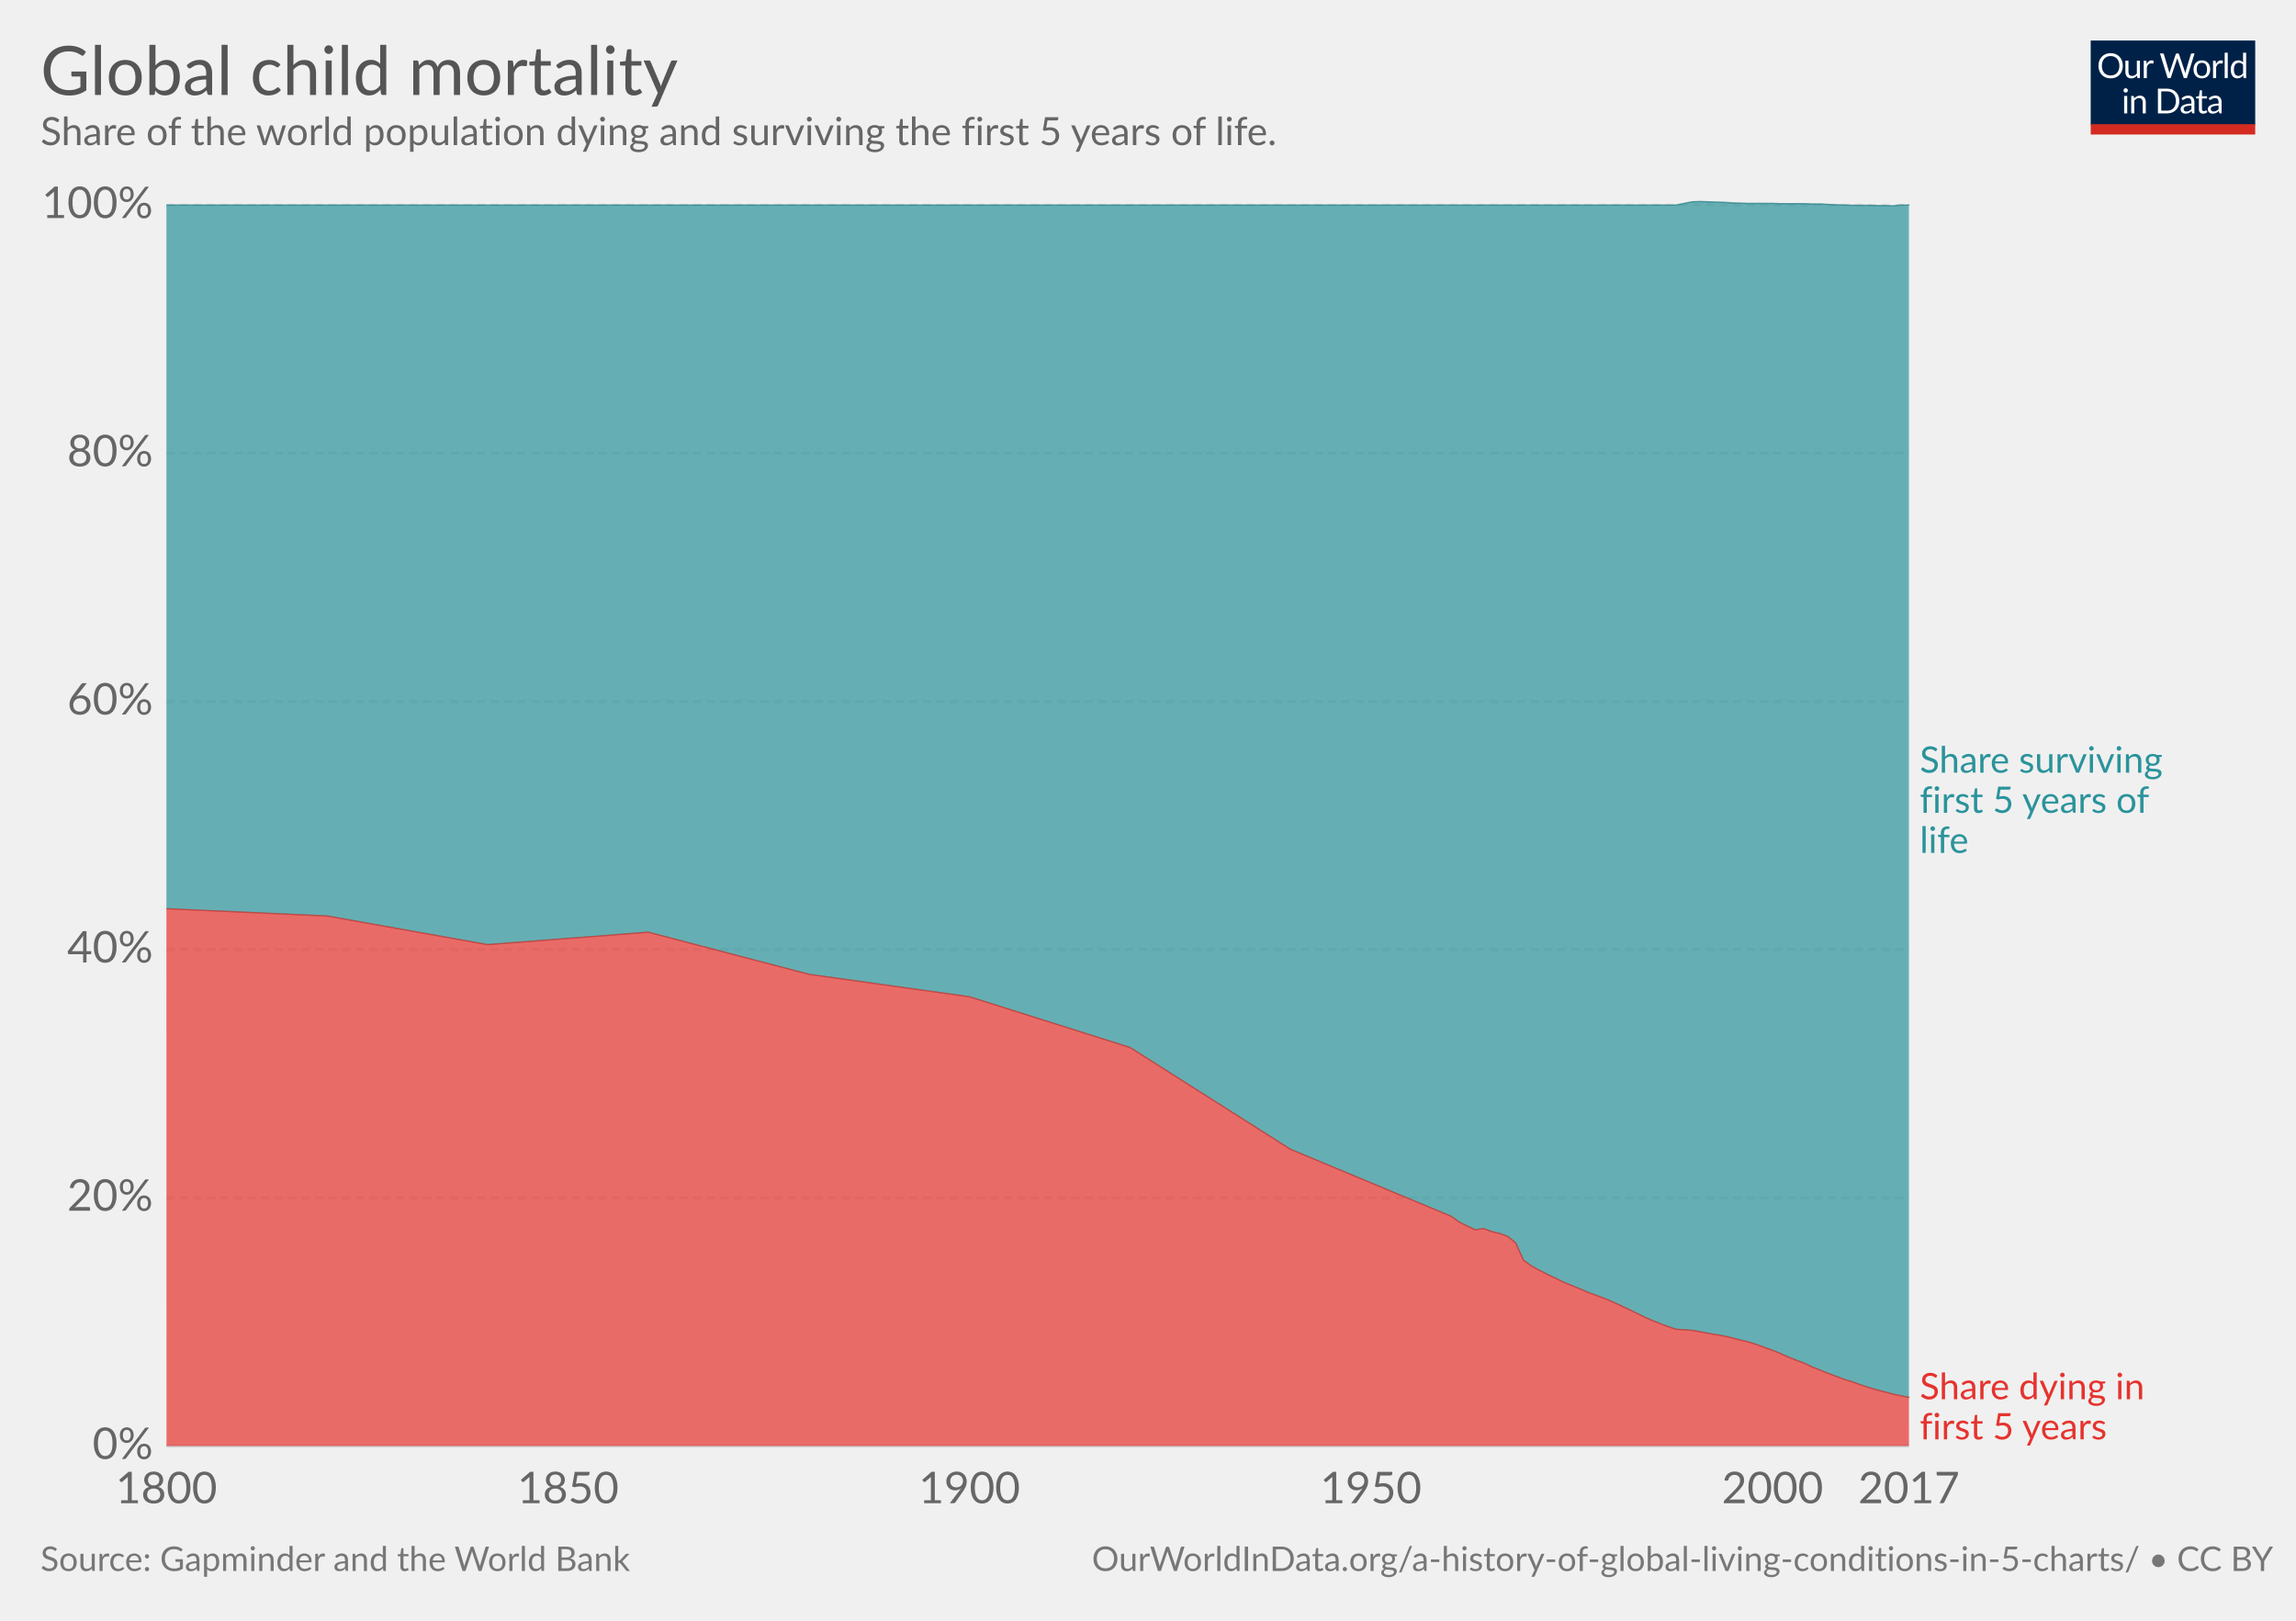
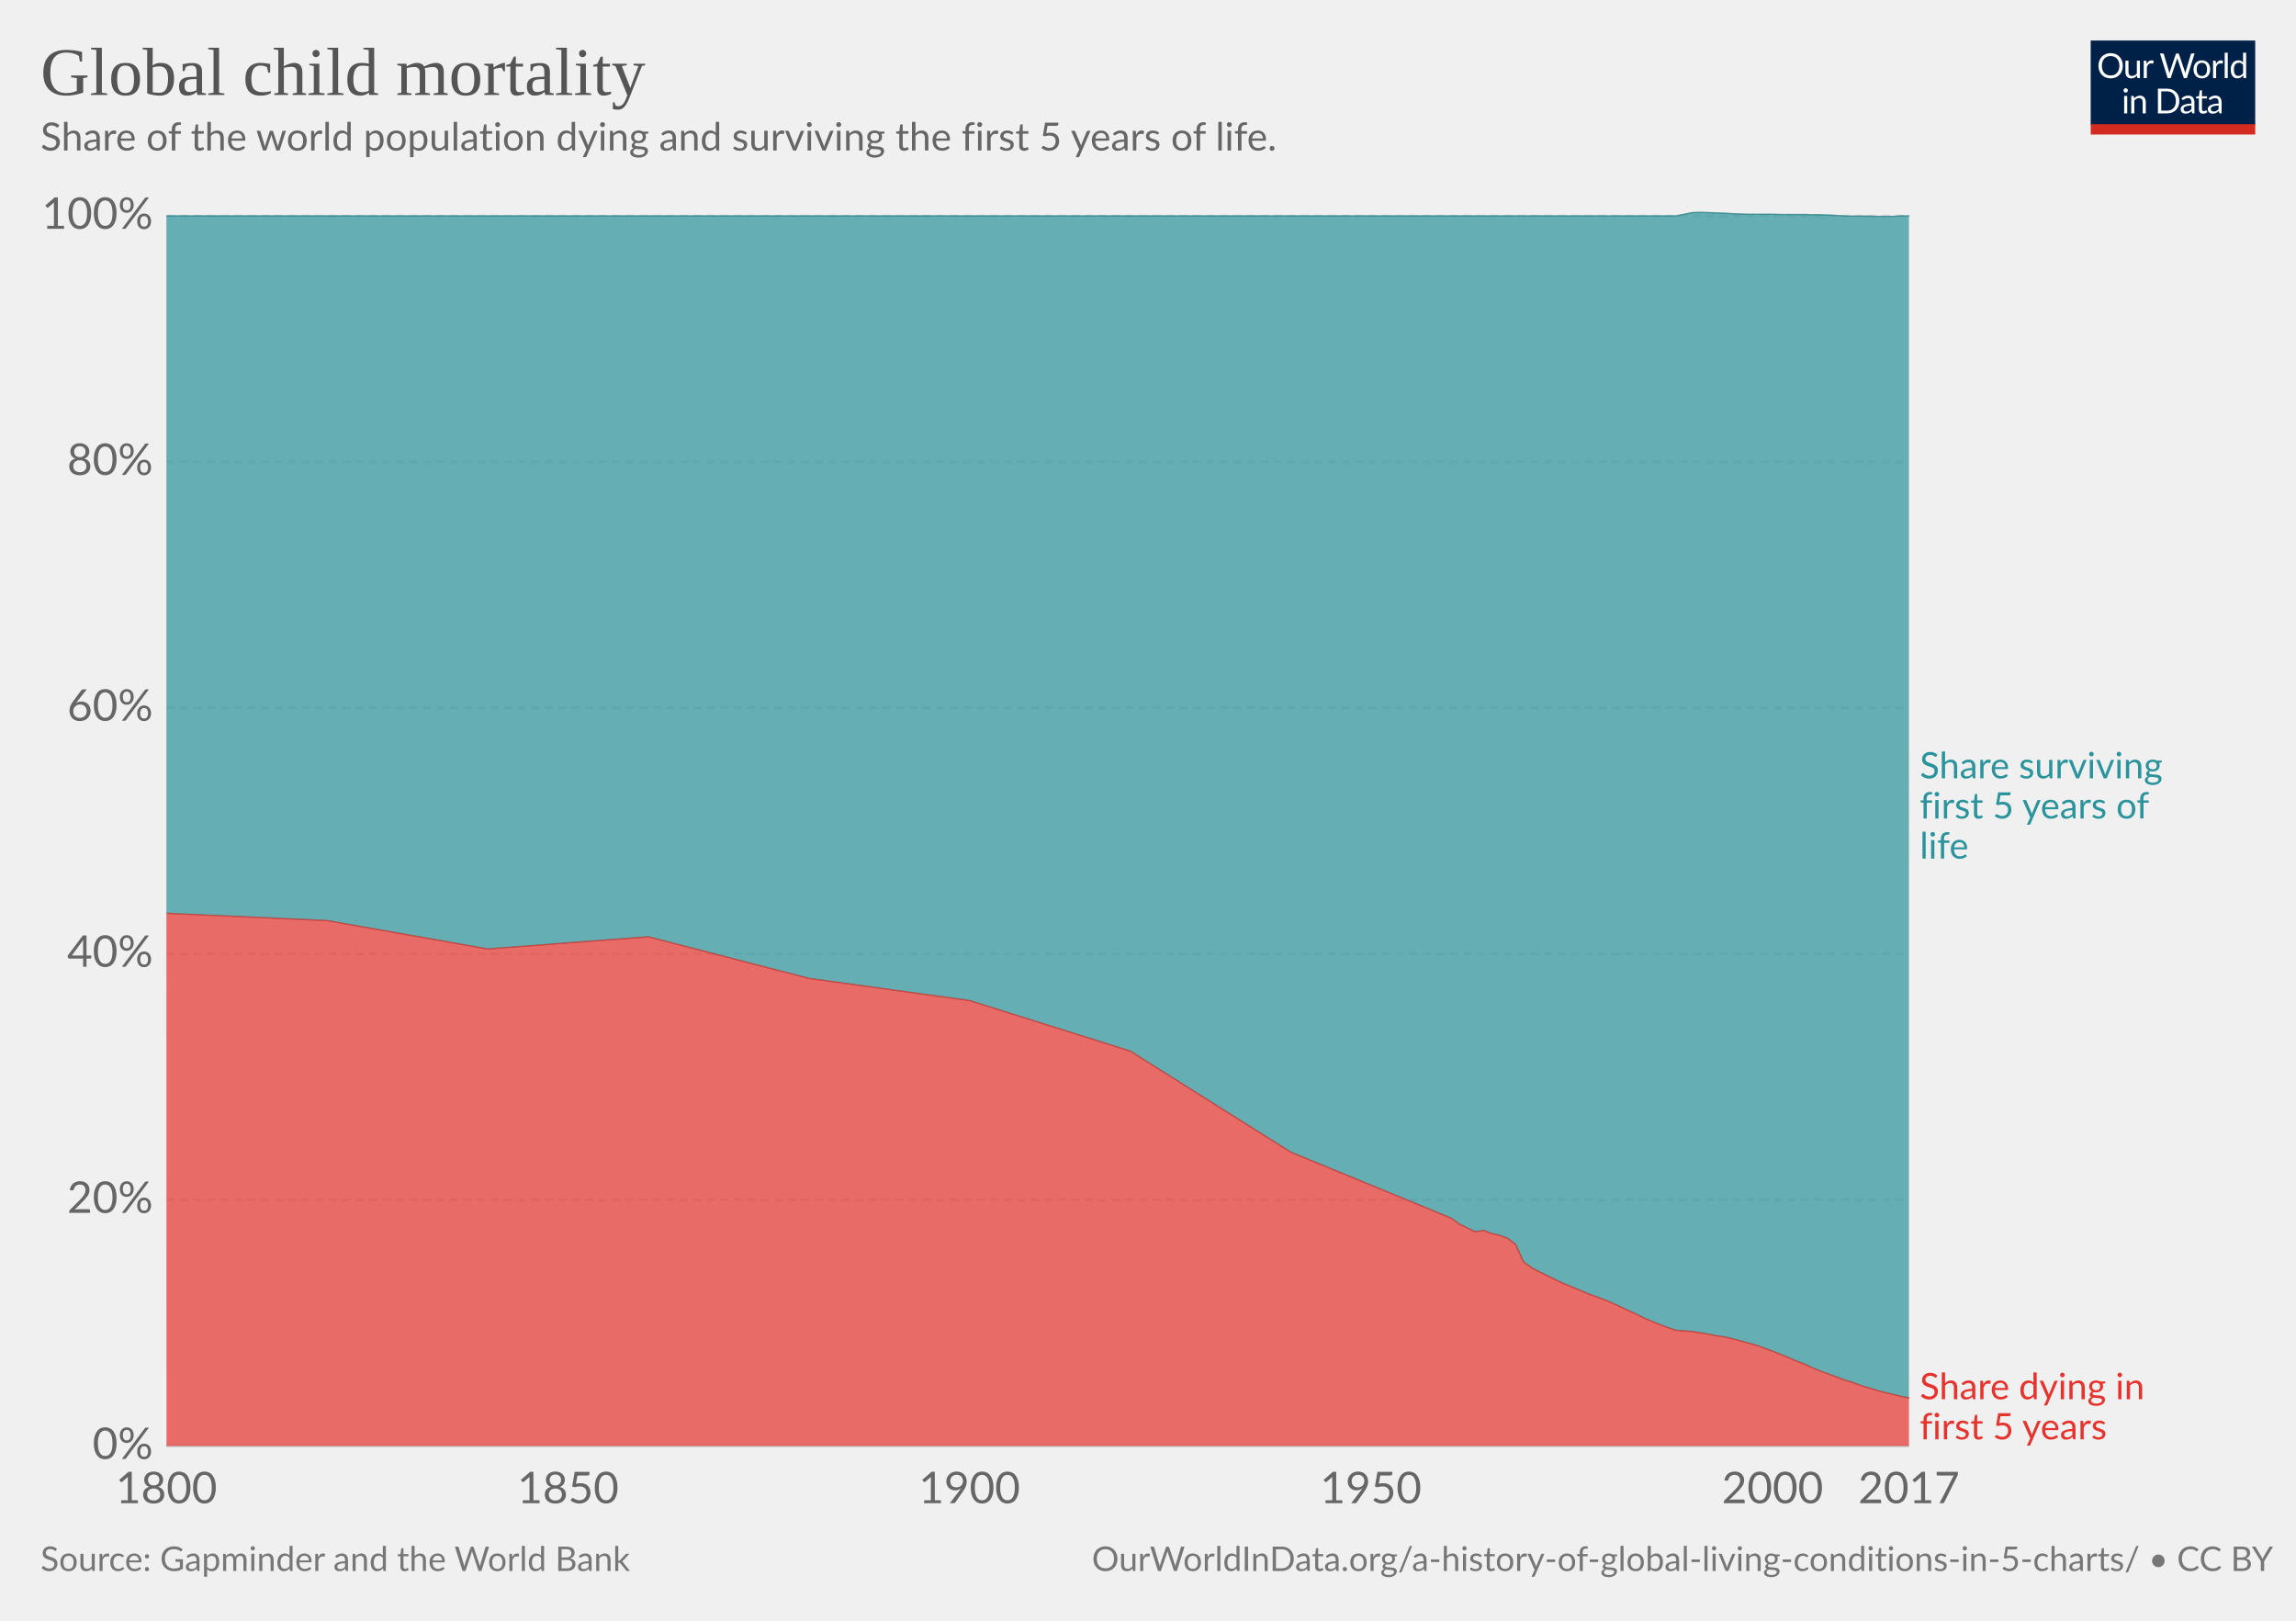
<svg xmlns="http://www.w3.org/2000/svg" version="1.1" style="font-family:Lato, 'Helvetica Neue', Helvetica, Arial, sans-serif;font-size:18px;background-color:white;text-rendering:optimizeLegibility;-webkit-font-smoothing:antialiased" width="850" height="600">
  <g class="HeaderView">
    <g transform="translate(774, 15) scale(0.29)">
      <svg width="210" height="120" viewBox="0 0 210 120" fill="none">
        <g clip-path="url(#clip0)">
          <path d="M0 0H210V107.89H0V0Z" fill="#002147" />
          <path d="M40.979 32.248C40.979 34.609 40.605 36.78 39.857 38.76C39.109 40.725 38.053 42.419 36.689 43.842C35.325 45.265 33.682 46.372 31.761 47.164C29.854 47.941 27.742 48.33 25.425 48.33C23.107 48.33 20.995 47.941 19.089 47.164C17.182 46.372 15.547 45.265 14.183 43.842C12.819 42.419 11.763 40.725 11.015 38.76C10.267 36.78 9.893 34.609 9.893 32.248C9.893 29.887 10.267 27.723 11.015 25.758C11.763 23.778 12.819 22.077 14.183 20.654C15.547 19.217 17.182 18.102 19.089 17.31C20.995 16.518 23.107 16.122 25.425 16.122C27.742 16.122 29.854 16.518 31.761 17.31C33.682 18.102 35.325 19.217 36.689 20.654C38.053 22.077 39.109 23.778 39.857 25.758C40.605 27.723 40.979 29.887 40.979 32.248ZM36.601 32.248C36.601 30.312 36.337 28.574 35.809 27.034C35.281 25.494 34.533 24.196 33.565 23.14C32.597 22.069 31.423 21.248 30.045 20.676C28.666 20.104 27.126 19.818 25.425 19.818C23.738 19.818 22.205 20.104 20.827 20.676C19.448 21.248 18.267 22.069 17.285 23.14C16.317 24.196 15.569 25.494 15.041 27.034C14.513 28.574 14.249 30.312 14.249 32.248C14.249 34.184 14.513 35.922 15.041 37.462C15.569 38.987 16.317 40.285 17.285 41.356C18.267 42.412 19.448 43.226 20.827 43.798C22.205 44.355 23.738 44.634 25.425 44.634C27.126 44.634 28.666 44.355 30.045 43.798C31.423 43.226 32.597 42.412 33.565 41.356C34.533 40.285 35.281 38.987 35.809 37.462C36.337 35.922 36.601 34.184 36.601 32.248ZM62.823 25.714V48H60.491C59.934 48 59.582 47.729 59.435 47.186L59.127 44.788C58.159 45.859 57.074 46.724 55.871 47.384C54.669 48.029 53.29 48.352 51.735 48.352C50.518 48.352 49.44 48.154 48.501 47.758C47.577 47.347 46.8 46.775 46.169 46.042C45.539 45.309 45.062 44.421 44.739 43.38C44.431 42.339 44.277 41.187 44.277 39.926V25.714H48.193V39.926C48.193 41.613 48.575 42.918 49.337 43.842C50.115 44.766 51.295 45.228 52.879 45.228C54.038 45.228 55.116 44.957 56.113 44.414C57.125 43.857 58.057 43.094 58.907 42.126V25.714H62.823ZM71.43 30.18C72.135 28.655 73 27.467 74.027 26.616C75.053 25.751 76.307 25.318 77.789 25.318C78.258 25.318 78.705 25.369 79.131 25.472C79.571 25.575 79.959 25.736 80.297 25.956L80.011 28.882C79.923 29.249 79.703 29.432 79.351 29.432C79.145 29.432 78.845 29.388 78.449 29.3C78.053 29.212 77.605 29.168 77.107 29.168C76.403 29.168 75.772 29.271 75.215 29.476C74.672 29.681 74.181 29.989 73.741 30.4C73.315 30.796 72.927 31.295 72.575 31.896C72.237 32.483 71.929 33.157 71.651 33.92V48H67.713V25.714H69.957C70.382 25.714 70.675 25.795 70.837 25.956C70.998 26.117 71.108 26.396 71.167 26.792L71.43 30.18ZM132.589 16.474L122.755 48H118.927L110.941 23.954C110.867 23.719 110.794 23.47 110.721 23.206C110.662 22.942 110.596 22.663 110.523 22.37C110.449 22.663 110.376 22.942 110.303 23.206C110.23 23.47 110.156 23.719 110.083 23.954L102.053 48H98.225L88.391 16.474H91.933C92.314 16.474 92.629 16.569 92.879 16.76C93.143 16.951 93.311 17.193 93.385 17.486L99.897 39.398C99.999 39.794 100.095 40.219 100.183 40.674C100.285 41.129 100.381 41.613 100.469 42.126C100.571 41.613 100.674 41.129 100.777 40.674C100.894 40.205 101.019 39.779 101.151 39.398L108.565 17.486C108.653 17.237 108.821 17.009 109.071 16.804C109.335 16.584 109.65 16.474 110.017 16.474H111.249C111.63 16.474 111.938 16.569 112.173 16.76C112.407 16.951 112.583 17.193 112.701 17.486L120.093 39.398C120.225 39.779 120.342 40.19 120.445 40.63C120.562 41.07 120.672 41.532 120.775 42.016C120.848 41.532 120.929 41.07 121.017 40.63C121.105 40.19 121.2 39.779 121.303 39.398L127.837 17.486C127.91 17.222 128.072 16.987 128.321 16.782C128.585 16.577 128.9 16.474 129.267 16.474H132.589ZM141.94 25.362C143.568 25.362 145.034 25.633 146.34 26.176C147.645 26.719 148.76 27.489 149.684 28.486C150.608 29.483 151.312 30.693 151.796 32.116C152.294 33.524 152.544 35.101 152.544 36.846C152.544 38.606 152.294 40.19 151.796 41.598C151.312 43.006 150.608 44.209 149.684 45.206C148.76 46.203 147.645 46.973 146.34 47.516C145.034 48.044 143.568 48.308 141.94 48.308C140.297 48.308 138.816 48.044 137.496 47.516C136.19 46.973 135.076 46.203 134.152 45.206C133.228 44.209 132.516 43.006 132.018 41.598C131.534 40.19 131.292 38.606 131.292 36.846C131.292 35.101 131.534 33.524 132.018 32.116C132.516 30.693 133.228 29.483 134.152 28.486C135.076 27.489 136.19 26.719 137.496 26.176C138.816 25.633 140.297 25.362 141.94 25.362ZM141.94 45.25C144.14 45.25 145.782 44.517 146.868 43.05C147.953 41.569 148.496 39.508 148.496 36.868C148.496 34.213 147.953 32.145 146.868 30.664C145.782 29.183 144.14 28.442 141.94 28.442C140.825 28.442 139.85 28.633 139.014 29.014C138.192 29.395 137.503 29.945 136.946 30.664C136.403 31.383 135.992 32.27 135.714 33.326C135.45 34.367 135.318 35.548 135.318 36.868C135.318 39.508 135.86 41.569 136.946 43.05C138.046 44.517 139.71 45.25 141.94 45.25ZM159.908 30.18C160.612 28.655 161.478 27.467 162.504 26.616C163.531 25.751 164.785 25.318 166.266 25.318C166.736 25.318 167.183 25.369 167.608 25.472C168.048 25.575 168.437 25.736 168.774 25.956L168.488 28.882C168.4 29.249 168.18 29.432 167.828 29.432C167.623 29.432 167.322 29.388 166.926 29.3C166.53 29.212 166.083 29.168 165.584 29.168C164.88 29.168 164.25 29.271 163.692 29.476C163.15 29.681 162.658 29.989 162.218 30.4C161.793 30.796 161.404 31.295 161.052 31.896C160.715 32.483 160.407 33.157 160.128 33.92V48H156.19V25.714H158.434C158.86 25.714 159.153 25.795 159.314 25.956C159.476 26.117 159.586 26.396 159.644 26.792L159.908 30.18ZM174.946 15.594V48H171.03V15.594H174.946ZM194.496 31.016C193.763 30.033 192.971 29.351 192.12 28.97C191.269 28.574 190.316 28.376 189.26 28.376C187.192 28.376 185.601 29.117 184.486 30.598C183.371 32.079 182.814 34.191 182.814 36.934C182.814 38.386 182.939 39.633 183.188 40.674C183.437 41.701 183.804 42.551 184.288 43.226C184.772 43.886 185.366 44.37 186.07 44.678C186.774 44.986 187.573 45.14 188.468 45.14C189.759 45.14 190.881 44.847 191.834 44.26C192.802 43.673 193.689 42.845 194.496 41.774V31.016ZM198.412 15.594V48H196.08C195.523 48 195.171 47.729 195.024 47.186L194.672 44.48C193.719 45.624 192.633 46.548 191.416 47.252C190.199 47.956 188.791 48.308 187.192 48.308C185.916 48.308 184.757 48.066 183.716 47.582C182.675 47.083 181.787 46.357 181.054 45.404C180.321 44.451 179.756 43.263 179.36 41.84C178.964 40.417 178.766 38.782 178.766 36.934C178.766 35.291 178.986 33.766 179.426 32.358C179.866 30.935 180.497 29.703 181.318 28.662C182.139 27.621 183.144 26.807 184.332 26.22C185.535 25.619 186.884 25.318 188.38 25.318C189.744 25.318 190.91 25.553 191.878 26.022C192.861 26.477 193.733 27.115 194.496 27.936V15.594H198.412ZM46.614 70.714V93H42.698V70.714H46.614ZM47.45 63.718C47.45 64.099 47.369 64.459 47.208 64.796C47.061 65.119 46.856 65.412 46.592 65.676C46.343 65.925 46.042 66.123 45.69 66.27C45.352 66.417 44.993 66.49 44.612 66.49C44.23 66.49 43.871 66.417 43.534 66.27C43.211 66.123 42.925 65.925 42.676 65.676C42.426 65.412 42.228 65.119 42.082 64.796C41.935 64.459 41.862 64.099 41.862 63.718C41.862 63.337 41.935 62.977 42.082 62.64C42.228 62.288 42.426 61.987 42.676 61.738C42.925 61.474 43.211 61.269 43.534 61.122C43.871 60.975 44.23 60.902 44.612 60.902C44.993 60.902 45.352 60.975 45.69 61.122C46.042 61.269 46.343 61.474 46.592 61.738C46.856 61.987 47.061 62.288 47.208 62.64C47.369 62.977 47.45 63.337 47.45 63.718ZM55.424 73.948C55.908 73.405 56.422 72.914 56.964 72.474C57.507 72.034 58.079 71.66 58.68 71.352C59.296 71.029 59.941 70.787 60.616 70.626C61.306 70.45 62.046 70.362 62.838 70.362C64.055 70.362 65.126 70.567 66.05 70.978C66.989 71.374 67.766 71.946 68.382 72.694C69.013 73.427 69.49 74.315 69.812 75.356C70.135 76.397 70.296 77.549 70.296 78.81V93H66.358V78.81C66.358 77.123 65.969 75.818 65.192 74.894C64.43 73.955 63.264 73.486 61.694 73.486C60.535 73.486 59.45 73.765 58.438 74.322C57.441 74.879 56.517 75.635 55.666 76.588V93H51.728V70.714H54.082C54.639 70.714 54.984 70.985 55.116 71.528L55.424 73.948ZM113.129 77.248C113.129 79.609 112.755 81.758 112.007 83.694C111.259 85.63 110.203 87.287 108.839 88.666C107.475 90.045 105.832 91.115 103.911 91.878C102.004 92.626 99.892 93 97.575 93H85.805V61.474H97.575C99.892 61.474 102.004 61.855 103.911 62.618C105.832 63.366 107.475 64.437 108.839 65.83C110.203 67.209 111.259 68.866 112.007 70.802C112.755 72.738 113.129 74.887 113.129 77.248ZM108.751 77.248C108.751 75.312 108.487 73.581 107.959 72.056C107.431 70.531 106.683 69.24 105.715 68.184C104.747 67.128 103.574 66.321 102.195 65.764C100.816 65.207 99.276 64.928 97.575 64.928H90.073V89.546H97.575C99.276 89.546 100.816 89.267 102.195 88.71C103.574 88.153 104.747 87.353 105.715 86.312C106.683 85.256 107.431 83.965 107.959 82.44C108.487 80.915 108.751 79.184 108.751 77.248ZM128.553 82.968C126.749 83.027 125.209 83.173 123.933 83.408C122.672 83.628 121.638 83.921 120.831 84.288C120.039 84.655 119.46 85.087 119.093 85.586C118.741 86.085 118.565 86.642 118.565 87.258C118.565 87.845 118.661 88.351 118.851 88.776C119.042 89.201 119.299 89.553 119.621 89.832C119.959 90.096 120.347 90.294 120.787 90.426C121.242 90.543 121.726 90.602 122.239 90.602C122.929 90.602 123.559 90.536 124.131 90.404C124.703 90.257 125.239 90.052 125.737 89.788C126.251 89.524 126.735 89.209 127.189 88.842C127.659 88.475 128.113 88.057 128.553 87.588V82.968ZM115.903 73.86C117.135 72.672 118.463 71.785 119.885 71.198C121.308 70.611 122.885 70.318 124.615 70.318C125.862 70.318 126.969 70.523 127.937 70.934C128.905 71.345 129.719 71.917 130.379 72.65C131.039 73.383 131.538 74.271 131.875 75.312C132.213 76.353 132.381 77.497 132.381 78.744V93H130.643C130.262 93 129.969 92.941 129.763 92.824C129.558 92.692 129.397 92.443 129.279 92.076L128.839 89.964C128.253 90.507 127.681 90.991 127.123 91.416C126.566 91.827 125.979 92.179 125.363 92.472C124.747 92.751 124.087 92.963 123.383 93.11C122.694 93.271 121.924 93.352 121.073 93.352C120.208 93.352 119.394 93.235 118.631 93C117.869 92.751 117.201 92.384 116.629 91.9C116.072 91.416 115.625 90.807 115.287 90.074C114.965 89.326 114.803 88.446 114.803 87.434C114.803 86.554 115.045 85.711 115.529 84.904C116.013 84.083 116.798 83.357 117.883 82.726C118.969 82.095 120.384 81.582 122.129 81.186C123.875 80.775 126.016 80.541 128.553 80.482V78.744C128.553 77.013 128.179 75.708 127.431 74.828C126.683 73.933 125.591 73.486 124.153 73.486C123.185 73.486 122.371 73.611 121.711 73.86C121.066 74.095 120.501 74.366 120.017 74.674C119.548 74.967 119.137 75.239 118.785 75.488C118.448 75.723 118.111 75.84 117.773 75.84C117.509 75.84 117.282 75.774 117.091 75.642C116.901 75.495 116.739 75.319 116.607 75.114L115.903 73.86ZM143.568 93.352C141.808 93.352 140.451 92.861 139.498 91.878C138.559 90.895 138.09 89.48 138.09 87.632V73.992H135.406C135.171 73.992 134.973 73.926 134.812 73.794C134.65 73.647 134.57 73.427 134.57 73.134V71.572L138.222 71.11L139.124 64.224C139.168 64.004 139.263 63.828 139.41 63.696C139.571 63.549 139.776 63.476 140.026 63.476H142.006V71.154H148.452V73.992H142.006V87.368C142.006 88.307 142.233 89.003 142.688 89.458C143.142 89.913 143.729 90.14 144.448 90.14C144.858 90.14 145.21 90.089 145.504 89.986C145.812 89.869 146.076 89.744 146.296 89.612C146.516 89.48 146.699 89.363 146.846 89.26C147.007 89.143 147.146 89.084 147.264 89.084C147.469 89.084 147.652 89.209 147.814 89.458L148.958 91.328C148.283 91.959 147.469 92.457 146.516 92.824C145.562 93.176 144.58 93.352 143.568 93.352ZM163.253 82.968C161.449 83.027 159.909 83.173 158.633 83.408C157.372 83.628 156.338 83.921 155.531 84.288C154.739 84.655 154.16 85.087 153.793 85.586C153.441 86.085 153.265 86.642 153.265 87.258C153.265 87.845 153.36 88.351 153.551 88.776C153.742 89.201 153.998 89.553 154.321 89.832C154.658 90.096 155.047 90.294 155.487 90.426C155.942 90.543 156.426 90.602 156.939 90.602C157.628 90.602 158.259 90.536 158.831 90.404C159.403 90.257 159.938 90.052 160.437 89.788C160.95 89.524 161.434 89.209 161.889 88.842C162.358 88.475 162.813 88.057 163.253 87.588V82.968ZM150.603 73.86C151.835 72.672 153.162 71.785 154.585 71.198C156.008 70.611 157.584 70.318 159.315 70.318C160.562 70.318 161.669 70.523 162.637 70.934C163.605 71.345 164.419 71.917 165.079 72.65C165.739 73.383 166.238 74.271 166.575 75.312C166.912 76.353 167.081 77.497 167.081 78.744V93H165.343C164.962 93 164.668 92.941 164.463 92.824C164.258 92.692 164.096 92.443 163.979 92.076L163.539 89.964C162.952 90.507 162.38 90.991 161.823 91.416C161.266 91.827 160.679 92.179 160.063 92.472C159.447 92.751 158.787 92.963 158.083 93.11C157.394 93.271 156.624 93.352 155.773 93.352C154.908 93.352 154.094 93.235 153.331 93C152.568 92.751 151.901 92.384 151.329 91.9C150.772 91.416 150.324 90.807 149.987 90.074C149.664 89.326 149.503 88.446 149.503 87.434C149.503 86.554 149.745 85.711 150.229 84.904C150.713 84.083 151.498 83.357 152.583 82.726C153.668 82.095 155.084 81.582 156.829 81.186C158.574 80.775 160.716 80.541 163.253 80.482V78.744C163.253 77.013 162.879 75.708 162.131 74.828C161.383 73.933 160.29 73.486 158.853 73.486C157.885 73.486 157.071 73.611 156.411 73.86C155.766 74.095 155.201 74.366 154.717 74.674C154.248 74.967 153.837 75.239 153.485 75.488C153.148 75.723 152.81 75.84 152.473 75.84C152.209 75.84 151.982 75.774 151.791 75.642C151.6 75.495 151.439 75.319 151.307 75.114L150.603 73.86Z" fill="white" />
          <rect y="106.789" width="210" height="13.211" fill="#D42B21" />
        </g>
        <defs>
          <clipPath id="clip0">
            <rect width="210" height="120" fill="white" />
          </clipPath>
        </defs>
      </svg>
    </g>
-     <a href="https://ourworldindata.org/grapher/global-child-mortality-timeseries" target="_blank">
+     <a href="https://ourworldindata.org/grapher/global-child-mortality-timeseries" style="font-family:&quot;Playfair Display&quot;, Georgia, &quot;Times New Roman&quot;, serif" target="_blank">
      <text font-size="25.20" x="15.0" y="35.2" fill="#555">
        <tspan x="15" y="35.16">Global child mortality</tspan>
      </text>
    </a>
-     <text font-size="14.40" x="15.0" y="53.7" fill="#666">
-       <tspan x="15" y="53.72">Share of the world population dying and surviving the first 5 years of life.</tspan>
+     <text font-size="14.40" x="15.0" y="55.7" fill="#666">
+       <tspan x="15" y="55.72">Share of the world population dying and surviving the first 5 years of life.</tspan>
    </text>
  </g>
  <g class="StackedArea">
    <defs>
-       <clipPath id="boundsClip-13">
-         <rect x="61.634" y="0" width="820" height="963.8" />
+       <clipPath id="boundsClip-15">
+         <rect x="61.634" y="0" width="820" height="955.8" />
      </clipPath>
    </defs>
    <g class="AxisBoxView">
      <g class="HorizontalAxis">
        <text x="61.6" y="556.5" fill="#666" text-anchor="middle" font-size="16.2">1800</text>
        <text x="210.3" y="556.5" fill="#666" text-anchor="middle" font-size="16.2">1850</text>
        <text x="358.9" y="556.5" fill="#666" text-anchor="middle" font-size="16.2">1900</text>
        <text x="507.5" y="556.5" fill="#666" text-anchor="middle" font-size="16.2">1950</text>
        <text x="656.2" y="556.5" fill="#666" text-anchor="middle" font-size="16.2">2000</text>
        <text x="706.7" y="556.5" fill="#666" text-anchor="middle" font-size="16.2">2017</text>
      </g>
      <g class="VerticalAxis">
        <text x="56.63" y="535.3" fill="#666" dominant-baseline="middle" text-anchor="end" font-size="16.2">0%</text>
-         <text x="56.63" y="443.4" fill="#666" dominant-baseline="middle" text-anchor="end" font-size="16.2">20%</text>
-         <text x="56.63" y="351.5" fill="#666" dominant-baseline="middle" text-anchor="end" font-size="16.2">40%</text>
-         <text x="56.63" y="259.7" fill="#666" dominant-baseline="middle" text-anchor="end" font-size="16.2">60%</text>
-         <text x="56.63" y="167.8" fill="#666" dominant-baseline="middle" text-anchor="end" font-size="16.2">80%</text>
-         <text x="56.63" y="75.9" fill="#666" dominant-baseline="middle" text-anchor="end" font-size="16.2">100%</text>
+         <text x="56.63" y="444.2" fill="#666" dominant-baseline="middle" text-anchor="end" font-size="16.2">20%</text>
+         <text x="56.63" y="353.1" fill="#666" dominant-baseline="middle" text-anchor="end" font-size="16.2">40%</text>
+         <text x="56.63" y="262" fill="#666" dominant-baseline="middle" text-anchor="end" font-size="16.2">60%</text>
+         <text x="56.63" y="171" fill="#666" dominant-baseline="middle" text-anchor="end" font-size="16.2">80%</text>
+         <text x="56.63" y="79.9" fill="#666" dominant-baseline="middle" text-anchor="end" font-size="16.2">100%</text>
      </g>
      <g class="AxisGridLines">
        <line x1="61.63" y1="535.3" x2="706.71" y2="535.3" stroke="#ccc" />
-         <line x1="61.63" y1="443.4" x2="706.71" y2="443.4" stroke="#ddd" stroke-dasharray="3,2" />
-         <line x1="61.63" y1="351.5" x2="706.71" y2="351.5" stroke="#ddd" stroke-dasharray="3,2" />
-         <line x1="61.63" y1="259.7" x2="706.71" y2="259.7" stroke="#ddd" stroke-dasharray="3,2" />
-         <line x1="61.63" y1="167.8" x2="706.71" y2="167.8" stroke="#ddd" stroke-dasharray="3,2" />
-         <line x1="61.63" y1="75.9" x2="706.71" y2="75.9" stroke="#ddd" stroke-dasharray="3,2" />
+         <line x1="61.63" y1="444.2" x2="706.71" y2="444.2" stroke="#ddd" stroke-dasharray="3,2" />
+         <line x1="61.63" y1="353.1" x2="706.71" y2="353.1" stroke="#ddd" stroke-dasharray="3,2" />
+         <line x1="61.63" y1="262" x2="706.71" y2="262" stroke="#ddd" stroke-dasharray="3,2" />
+         <line x1="61.63" y1="171" x2="706.71" y2="171" stroke="#ddd" stroke-dasharray="3,2" />
+         <line x1="61.63" y1="79.9" x2="706.71" y2="79.9" stroke="#ddd" stroke-dasharray="3,2" />
      </g>
    </g>
-     <g clip-path="url(#boundsClip-13)">
+     <g clip-path="url(#boundsClip-15)">
      <g class="HeightedLegend" style="cursor:default">
        <g class="legendMark">
-           <rect x="706.715" y="275.25" width="128.285" height="42.7" fill="#fff" opacity="0" />
-           <text font-size="13.50" x="710.7" y="286.1" fill="#2a939b">
-             <tspan x="710.715" y="286.05">Share surviving</tspan>
-             <tspan x="710.715" y="300.9">first 5 years of</tspan>
-             <tspan x="710.715" y="315.75">life</tspan>
+           <rect x="706.715" y="277.35" width="128.285" height="42.7" fill="#fff" opacity="0" />
+           <text font-size="13.50" x="710.7" y="288.1" fill="#2a939b">
+             <tspan x="710.715" y="288.15">Share surviving</tspan>
+             <tspan x="710.715" y="303">first 5 years of</tspan>
+             <tspan x="710.715" y="317.85">life</tspan>
          </text>
        </g>
        <g class="legendMark">
          <rect x="706.715" y="507.2" width="121.67" height="28.1" fill="#fff" opacity="0" />
          <text font-size="13.50" x="710.7" y="518.0" fill="#e6332e">
            <tspan x="710.715" y="518">Share dying in</tspan>
            <tspan x="710.715" y="532.85">first 5 years</tspan>
          </text>
        </g>
      </g>
      <g class="Areas">
-         <rect x="61.634" y="74.6" width="645.081" height="460.7" opacity="0" fill="rgba(255,255,255,0)" />
-         <path class="World_1-area" stroke-linecap="round" d="M61.6 336.4L121.1 339.1L180.5 349.7L240 345.1L299.5 360.7L358.9 369L418.4 387.8L477.8 425.5L537.3 450.3L540.2 452.4L543.2 453.9L546.2 455.3L549.2 454.8L552.1 455.9L555.1 456.6L558.1 457.7L561.1 460.1L564 466.5L567 468.7L570 470.3L572.9 471.8L575.9 473.2L578.9 474.7L581.9 475.9L584.8 477.1L587.8 478.4L590.8 479.5L593.8 480.6L596.7 481.8L599.7 483.2L602.7 484.6L605.6 486L608.6 487.5L611.6 488.8L614.6 490L617.5 491.1L620.5 492.1L626.5 492.5L629.4 493L632.4 493.6L635.4 494.1L638.3 494.6L641.3 495.3L644.3 496.1L647.3 496.8L650.2 497.7L653.2 498.8L656.2 499.9L659.2 501.1L662.1 502.4L665.1 503.6L668.1 504.7L671 506.1L674 507.3L677 508.5L680 509.6L682.9 510.7L685.9 511.6L688.9 512.7L691.9 513.7L694.8 514.5L697.8 515.3L700.8 516.1L703.7 516.7L706.7 517.3L706.715 535.3L61.634 535.3" fill="#e6332e" fill-opacity="0.7" />
-         <path class="World_0-area" stroke-linecap="round" d="M61.6 75.9L121.1 75.9L180.5 75.9L240 75.9L299.5 75.9L358.9 75.9L418.4 75.9L477.8 75.9L537.3 75.9L540.2 75.9L543.2 75.9L546.2 75.9L549.2 75.9L552.1 75.9L555.1 75.9L558.1 75.9L561.1 75.9L564 75.9L567 75.9L570 75.9L572.9 75.9L575.9 75.9L578.9 75.9L581.9 75.9L584.8 75.9L587.8 75.9L590.8 75.9L593.8 75.9L596.7 75.9L599.7 75.9L602.7 75.9L605.6 75.9L608.6 75.9L611.6 75.9L614.6 75.9L617.5 75.9L620.5 75.9L626.5 74.7L629.4 74.6L632.4 74.7L635.4 74.8L638.3 74.9L641.3 75.1L644.3 75.2L647.3 75.3L650.2 75.3L653.2 75.3L656.2 75.3L659.2 75.4L662.1 75.4L665.1 75.4L668.1 75.4L671 75.5L674 75.5L677 75.7L680 75.8L682.9 75.9L685.9 76L688.9 76L691.9 76L694.8 76.1L697.8 76.1L700.8 76.2L703.7 75.9L706.7 75.9L706.7 517.3L703.7 516.7L700.8 516.1L697.8 515.3L694.8 514.5L691.9 513.7L688.9 512.7L685.9 511.6L682.9 510.7L680 509.6L677 508.5L674 507.3L671 506.1L668.1 504.7L665.1 503.6L662.1 502.4L659.2 501.1L656.2 499.9L653.2 498.8L650.2 497.7L647.3 496.8L644.3 496.1L641.3 495.3L638.3 494.6L635.4 494.1L632.4 493.6L629.4 493L626.5 492.5L620.5 492.1L617.5 491.1L614.6 490L611.6 488.8L608.6 487.5L605.6 486L602.7 484.6L599.7 483.2L596.7 481.8L593.8 480.6L590.8 479.5L587.8 478.4L584.8 477.1L581.9 475.9L578.9 474.7L575.9 473.2L572.9 471.8L570 470.3L567 468.7L564 466.5L561.1 460.1L558.1 457.7L555.1 456.6L552.1 455.9L549.2 454.8L546.2 455.3L543.2 453.9L540.2 452.4L537.3 450.3L477.8 425.5L418.4 387.8L358.9 369L299.5 360.7L240 345.1L180.5 349.7L121.1 339.1L61.6 336.4" fill="#2a939b" fill-opacity="0.7" />
-         <path class="World_1-border" stroke-linecap="round" d="M61.6 336.4L121.1 339.1L180.5 349.7L240 345.1L299.5 360.7L358.9 369L418.4 387.8L477.8 425.5L537.3 450.3L540.2 452.4L543.2 453.9L546.2 455.3L549.2 454.8L552.1 455.9L555.1 456.6L558.1 457.7L561.1 460.1L564 466.5L567 468.7L570 470.3L572.9 471.8L575.9 473.2L578.9 474.7L581.9 475.9L584.8 477.1L587.8 478.4L590.8 479.5L593.8 480.6L596.7 481.8L599.7 483.2L602.7 484.6L605.6 486L608.6 487.5L611.6 488.8L614.6 490L617.5 491.1L620.5 492.1L626.5 492.5L629.4 493L632.4 493.6L635.4 494.1L638.3 494.6L641.3 495.3L644.3 496.1L647.3 496.8L650.2 497.7L653.2 498.8L656.2 499.9L659.2 501.1L662.1 502.4L665.1 503.6L668.1 504.7L671 506.1L674 507.3L677 508.5L680 509.6L682.9 510.7L685.9 511.6L688.9 512.7L691.9 513.7L694.8 514.5L697.8 515.3L700.8 516.1L703.7 516.7L706.7 517.3" stroke="rgb(192, 43, 38)" stroke-opacity="0.7" stroke-width="0.5" fill="none" />
-         <path class="World_0-border" stroke-linecap="round" d="M61.6 75.9L121.1 75.9L180.5 75.9L240 75.9L299.5 75.9L358.9 75.9L418.4 75.9L477.8 75.9L537.3 75.9L540.2 75.9L543.2 75.9L546.2 75.9L549.2 75.9L552.1 75.9L555.1 75.9L558.1 75.9L561.1 75.9L564 75.9L567 75.9L570 75.9L572.9 75.9L575.9 75.9L578.9 75.9L581.9 75.9L584.8 75.9L587.8 75.9L590.8 75.9L593.8 75.9L596.7 75.9L599.7 75.9L602.7 75.9L605.6 75.9L608.6 75.9L611.6 75.9L614.6 75.9L617.5 75.9L620.5 75.9L626.5 74.7L629.4 74.6L632.4 74.7L635.4 74.8L638.3 74.9L641.3 75.1L644.3 75.2L647.3 75.3L650.2 75.3L653.2 75.3L656.2 75.3L659.2 75.4L662.1 75.4L665.1 75.4L668.1 75.4L671 75.5L674 75.5L677 75.7L680 75.8L682.9 75.9L685.9 76L688.9 76L691.9 76L694.8 76.1L697.8 76.1L700.8 76.2L703.7 75.9L706.7 75.9" stroke="rgb(35, 123, 130)" stroke-opacity="0.7" stroke-width="0.5" fill="none" />
+         <rect x="61.634" y="78.6" width="645.081" height="456.7" opacity="0" fill="rgba(255,255,255,0)" />
+         <path class="World_1-area" stroke-linecap="round" d="M61.6 338.1L121.1 340.8L180.5 351.3L240 346.8L299.5 362.2L358.9 370.4L418.4 389.1L477.8 426.5L537.3 451L540.2 453.1L543.2 454.6L546.2 456L549.2 455.5L552.1 456.6L555.1 457.3L558.1 458.4L561.1 460.7L564 467.1L567 469.3L570 470.9L572.9 472.3L575.9 473.8L578.9 475.2L581.9 476.4L584.8 477.6L587.8 478.9L590.8 480L593.8 481.1L596.7 482.3L599.7 483.7L602.7 485.1L605.6 486.4L608.6 487.9L611.6 489.2L614.6 490.4L617.5 491.5L620.5 492.5L626.5 492.9L629.4 493.4L632.4 493.9L635.4 494.5L638.3 494.9L641.3 495.6L644.3 496.4L647.3 497.2L650.2 498L653.2 499.1L656.2 500.2L659.2 501.4L662.1 502.6L665.1 503.9L668.1 505L671 506.4L674 507.6L677 508.7L680 509.8L682.9 510.9L685.9 511.8L688.9 512.9L691.9 513.8L694.8 514.7L697.8 515.5L700.8 516.2L703.7 516.9L706.7 517.5L706.715 535.3L61.634 535.3" fill="#e6332e" fill-opacity="0.7" />
+         <path class="World_0-area" stroke-linecap="round" d="M61.6 79.9L121.1 79.9L180.5 79.9L240 79.9L299.5 79.9L358.9 79.9L418.4 79.9L477.8 79.9L537.3 79.9L540.2 79.9L543.2 79.9L546.2 79.9L549.2 79.9L552.1 79.9L555.1 79.9L558.1 79.9L561.1 79.9L564 79.9L567 79.9L570 79.9L572.9 79.9L575.9 79.9L578.9 79.9L581.9 79.9L584.8 79.9L587.8 79.9L590.8 79.9L593.8 79.9L596.7 79.9L599.7 79.9L602.7 79.9L605.6 79.9L608.6 79.9L611.6 79.9L614.6 79.9L617.5 79.9L620.5 79.9L626.5 78.7L629.4 78.6L632.4 78.7L635.4 78.8L638.3 78.9L641.3 79.1L644.3 79.2L647.3 79.3L650.2 79.3L653.2 79.3L656.2 79.3L659.2 79.4L662.1 79.4L665.1 79.4L668.1 79.4L671 79.5L674 79.5L677 79.6L680 79.8L682.9 79.9L685.9 80L688.9 80L691.9 80L694.8 80.1L697.8 80.1L700.8 80.1L703.7 79.9L706.7 79.9L706.7 517.5L703.7 516.9L700.8 516.2L697.8 515.5L694.8 514.7L691.9 513.8L688.9 512.9L685.9 511.8L682.9 510.9L680 509.8L677 508.7L674 507.6L671 506.4L668.1 505L665.1 503.9L662.1 502.6L659.2 501.4L656.2 500.2L653.2 499.1L650.2 498L647.3 497.2L644.3 496.4L641.3 495.6L638.3 494.9L635.4 494.5L632.4 493.9L629.4 493.4L626.5 492.9L620.5 492.5L617.5 491.5L614.6 490.4L611.6 489.2L608.6 487.9L605.6 486.4L602.7 485.1L599.7 483.7L596.7 482.3L593.8 481.1L590.8 480L587.8 478.9L584.8 477.6L581.9 476.4L578.9 475.2L575.9 473.8L572.9 472.3L570 470.9L567 469.3L564 467.1L561.1 460.7L558.1 458.4L555.1 457.3L552.1 456.6L549.2 455.5L546.2 456L543.2 454.6L540.2 453.1L537.3 451L477.8 426.5L418.4 389.1L358.9 370.4L299.5 362.2L240 346.8L180.5 351.3L121.1 340.8L61.6 338.1" fill="#2a939b" fill-opacity="0.7" />
+         <path class="World_1-border" stroke-linecap="round" d="M61.6 338.1L121.1 340.8L180.5 351.3L240 346.8L299.5 362.2L358.9 370.4L418.4 389.1L477.8 426.5L537.3 451L540.2 453.1L543.2 454.6L546.2 456L549.2 455.5L552.1 456.6L555.1 457.3L558.1 458.4L561.1 460.7L564 467.1L567 469.3L570 470.9L572.9 472.3L575.9 473.8L578.9 475.2L581.9 476.4L584.8 477.6L587.8 478.9L590.8 480L593.8 481.1L596.7 482.3L599.7 483.7L602.7 485.1L605.6 486.4L608.6 487.9L611.6 489.2L614.6 490.4L617.5 491.5L620.5 492.5L626.5 492.9L629.4 493.4L632.4 493.9L635.4 494.5L638.3 494.9L641.3 495.6L644.3 496.4L647.3 497.2L650.2 498L653.2 499.1L656.2 500.2L659.2 501.4L662.1 502.6L665.1 503.9L668.1 505L671 506.4L674 507.6L677 508.7L680 509.8L682.9 510.9L685.9 511.8L688.9 512.9L691.9 513.8L694.8 514.7L697.8 515.5L700.8 516.2L703.7 516.9L706.7 517.5" stroke="rgb(192, 43, 38)" stroke-opacity="0.7" stroke-width="0.5" fill="none" />
+         <path class="World_0-border" stroke-linecap="round" d="M61.6 79.9L121.1 79.9L180.5 79.9L240 79.9L299.5 79.9L358.9 79.9L418.4 79.9L477.8 79.9L537.3 79.9L540.2 79.9L543.2 79.9L546.2 79.9L549.2 79.9L552.1 79.9L555.1 79.9L558.1 79.9L561.1 79.9L564 79.9L567 79.9L570 79.9L572.9 79.9L575.9 79.9L578.9 79.9L581.9 79.9L584.8 79.9L587.8 79.9L590.8 79.9L593.8 79.9L596.7 79.9L599.7 79.9L602.7 79.9L605.6 79.9L608.6 79.9L611.6 79.9L614.6 79.9L617.5 79.9L620.5 79.9L626.5 78.7L629.4 78.6L632.4 78.7L635.4 78.8L638.3 78.9L641.3 79.1L644.3 79.2L647.3 79.3L650.2 79.3L653.2 79.3L656.2 79.3L659.2 79.4L662.1 79.4L665.1 79.4L668.1 79.4L671 79.5L674 79.5L677 79.6L680 79.8L682.9 79.9L685.9 80L688.9 80L691.9 80L694.8 80.1L697.8 80.1L700.8 80.1L703.7 79.9L706.7 79.9" stroke="rgb(35, 123, 130)" stroke-opacity="0.7" stroke-width="0.5" fill="none" />
      </g>
    </g>
  </g>
  <g class="SourcesFooter" style="fill:#777">
    <g class="clickable" style="fill:#777">
      <text font-size="12.60" x="15.0" y="581.6">
        <tspan x="15" y="581.58">Source: Gapminder and the World Bank</tspan>
      </text>
    </g>
    <text font-size="12.60" x="404.2" y="581.6">
      <tspan x="404.206" y="581.58">
        <a target="_blank" style="fill: #777;" href="https://ourworldindata.org/a-history-of-global-living-conditions-in-5-charts/">OurWorldInData.org/a-history-of-global-living-conditions-in-5-charts/</a> • <a style="fill: #777;" class="cclogo" href="http://creativecommons.org/licenses/by/4.0/deed.en_US" target="_blank">CC BY</a>
      </tspan>
    </text>
  </g>
</svg>
